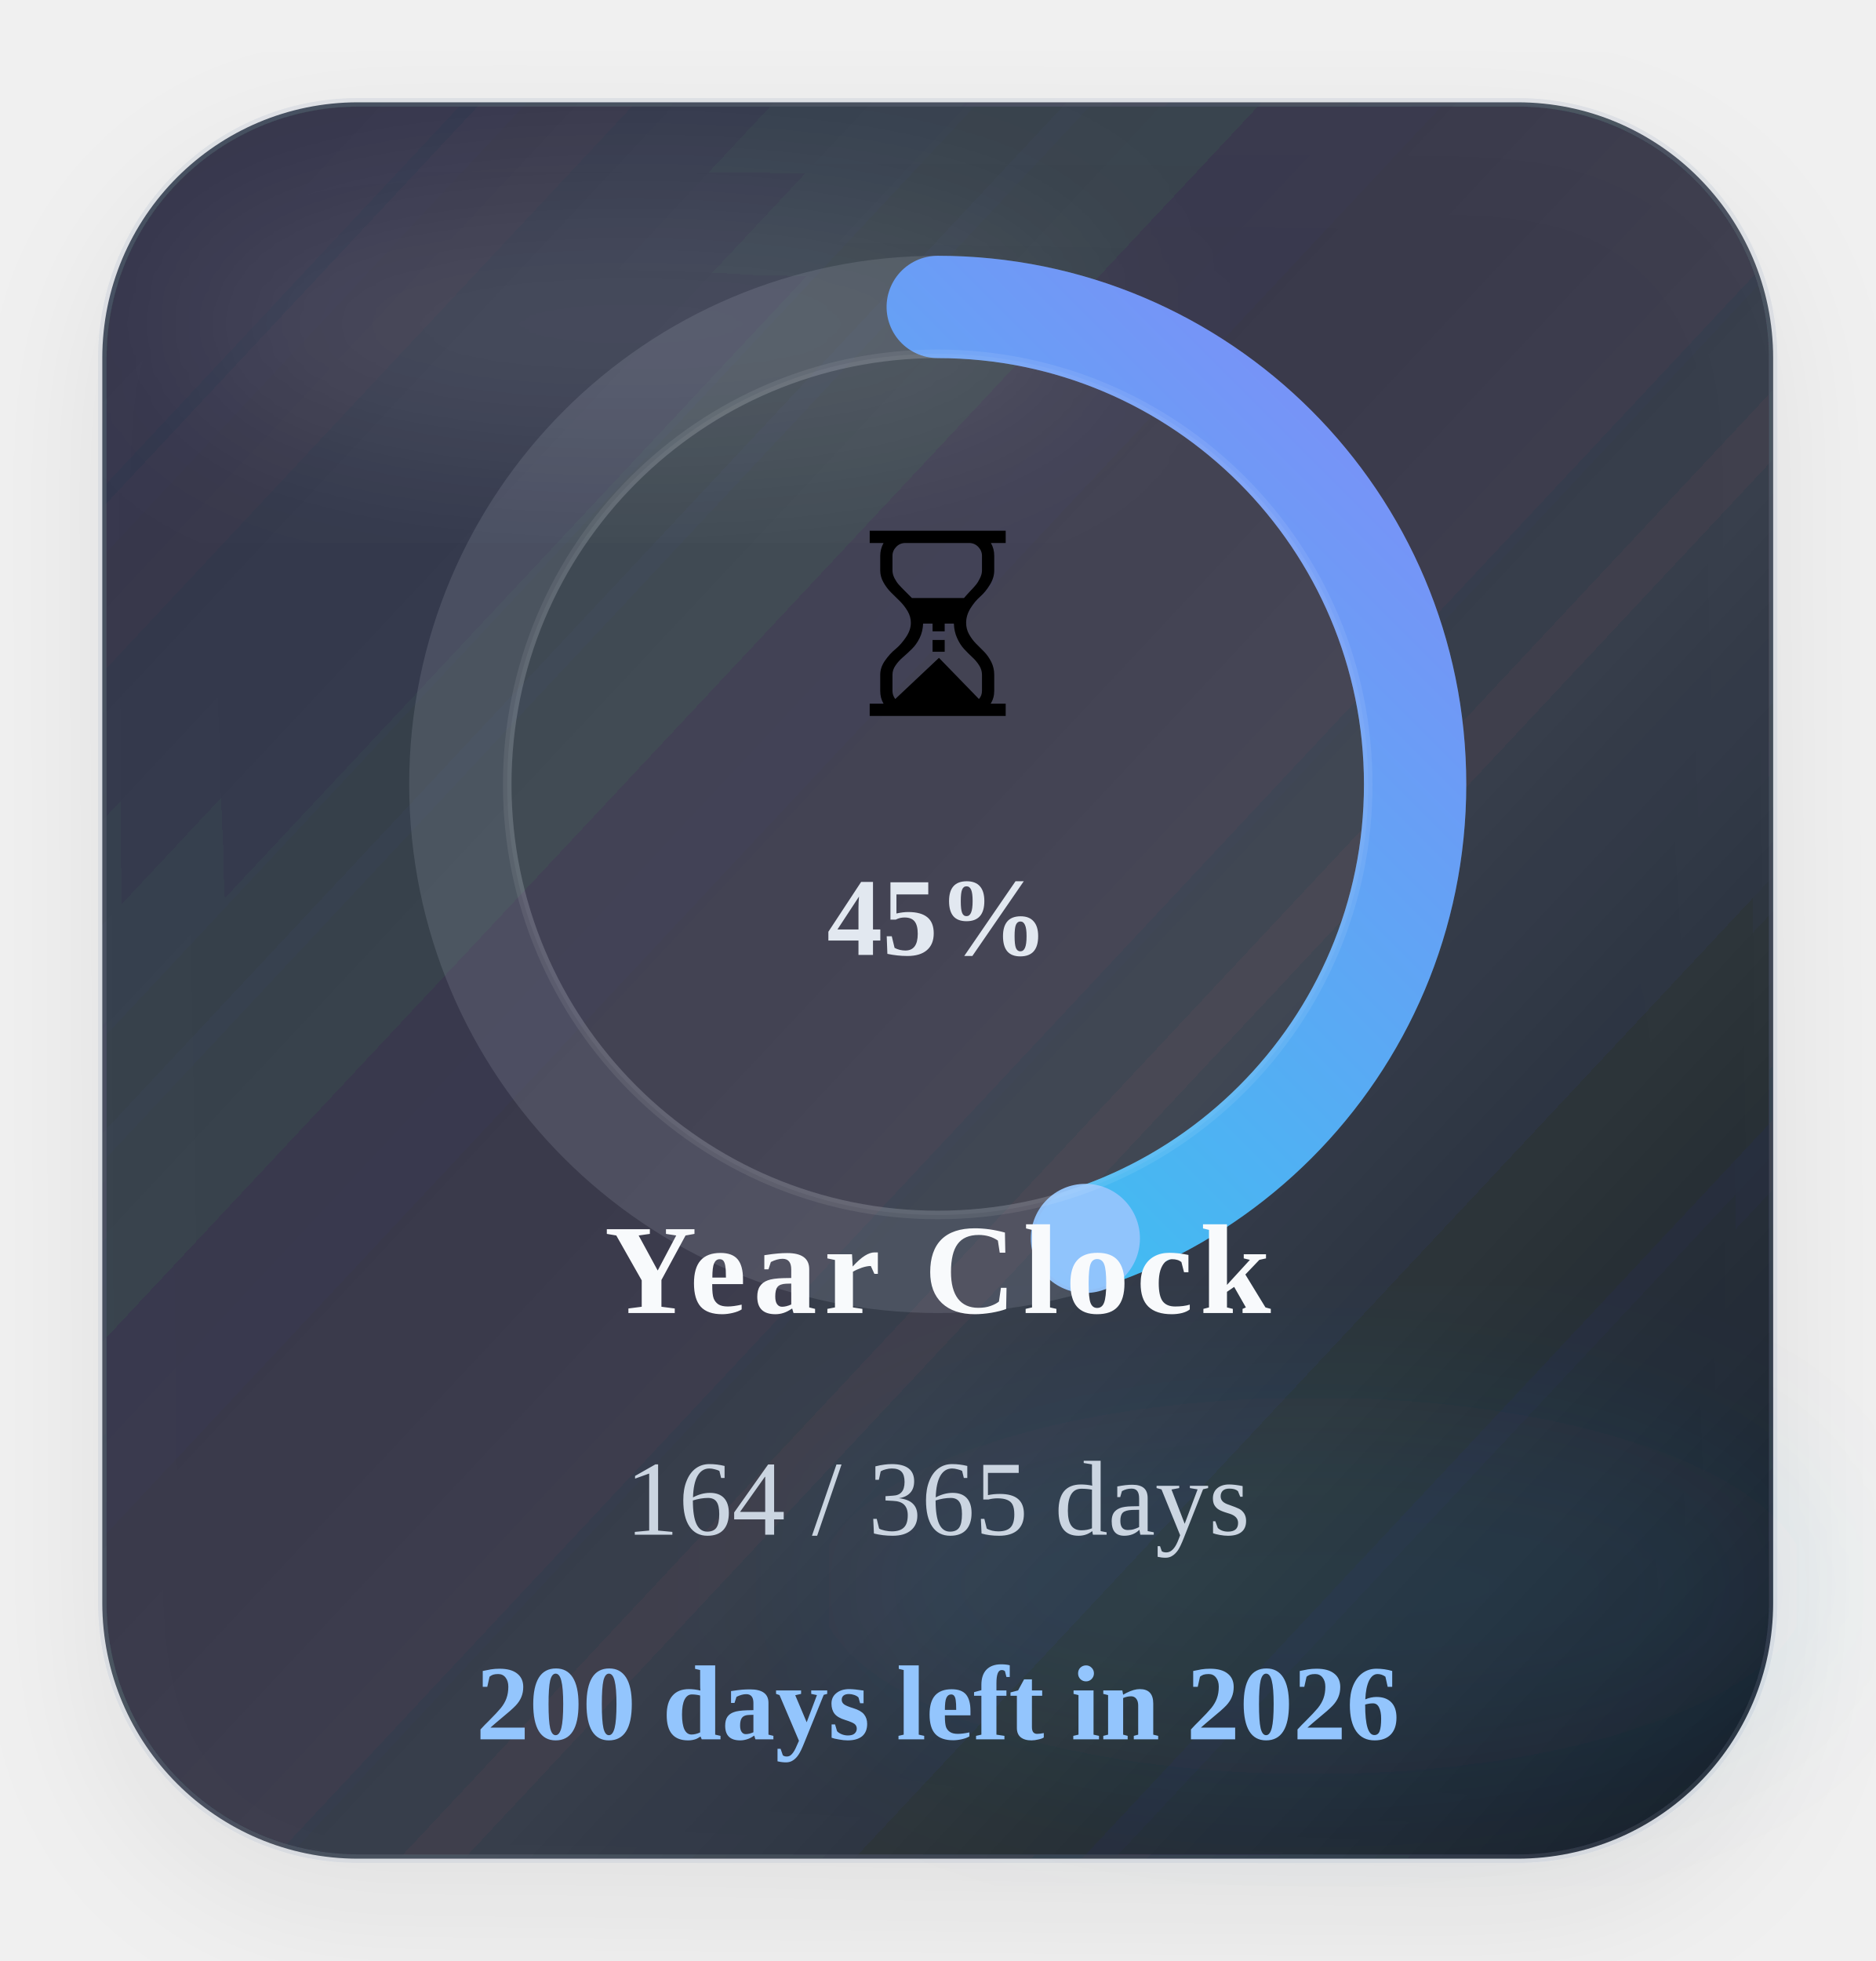
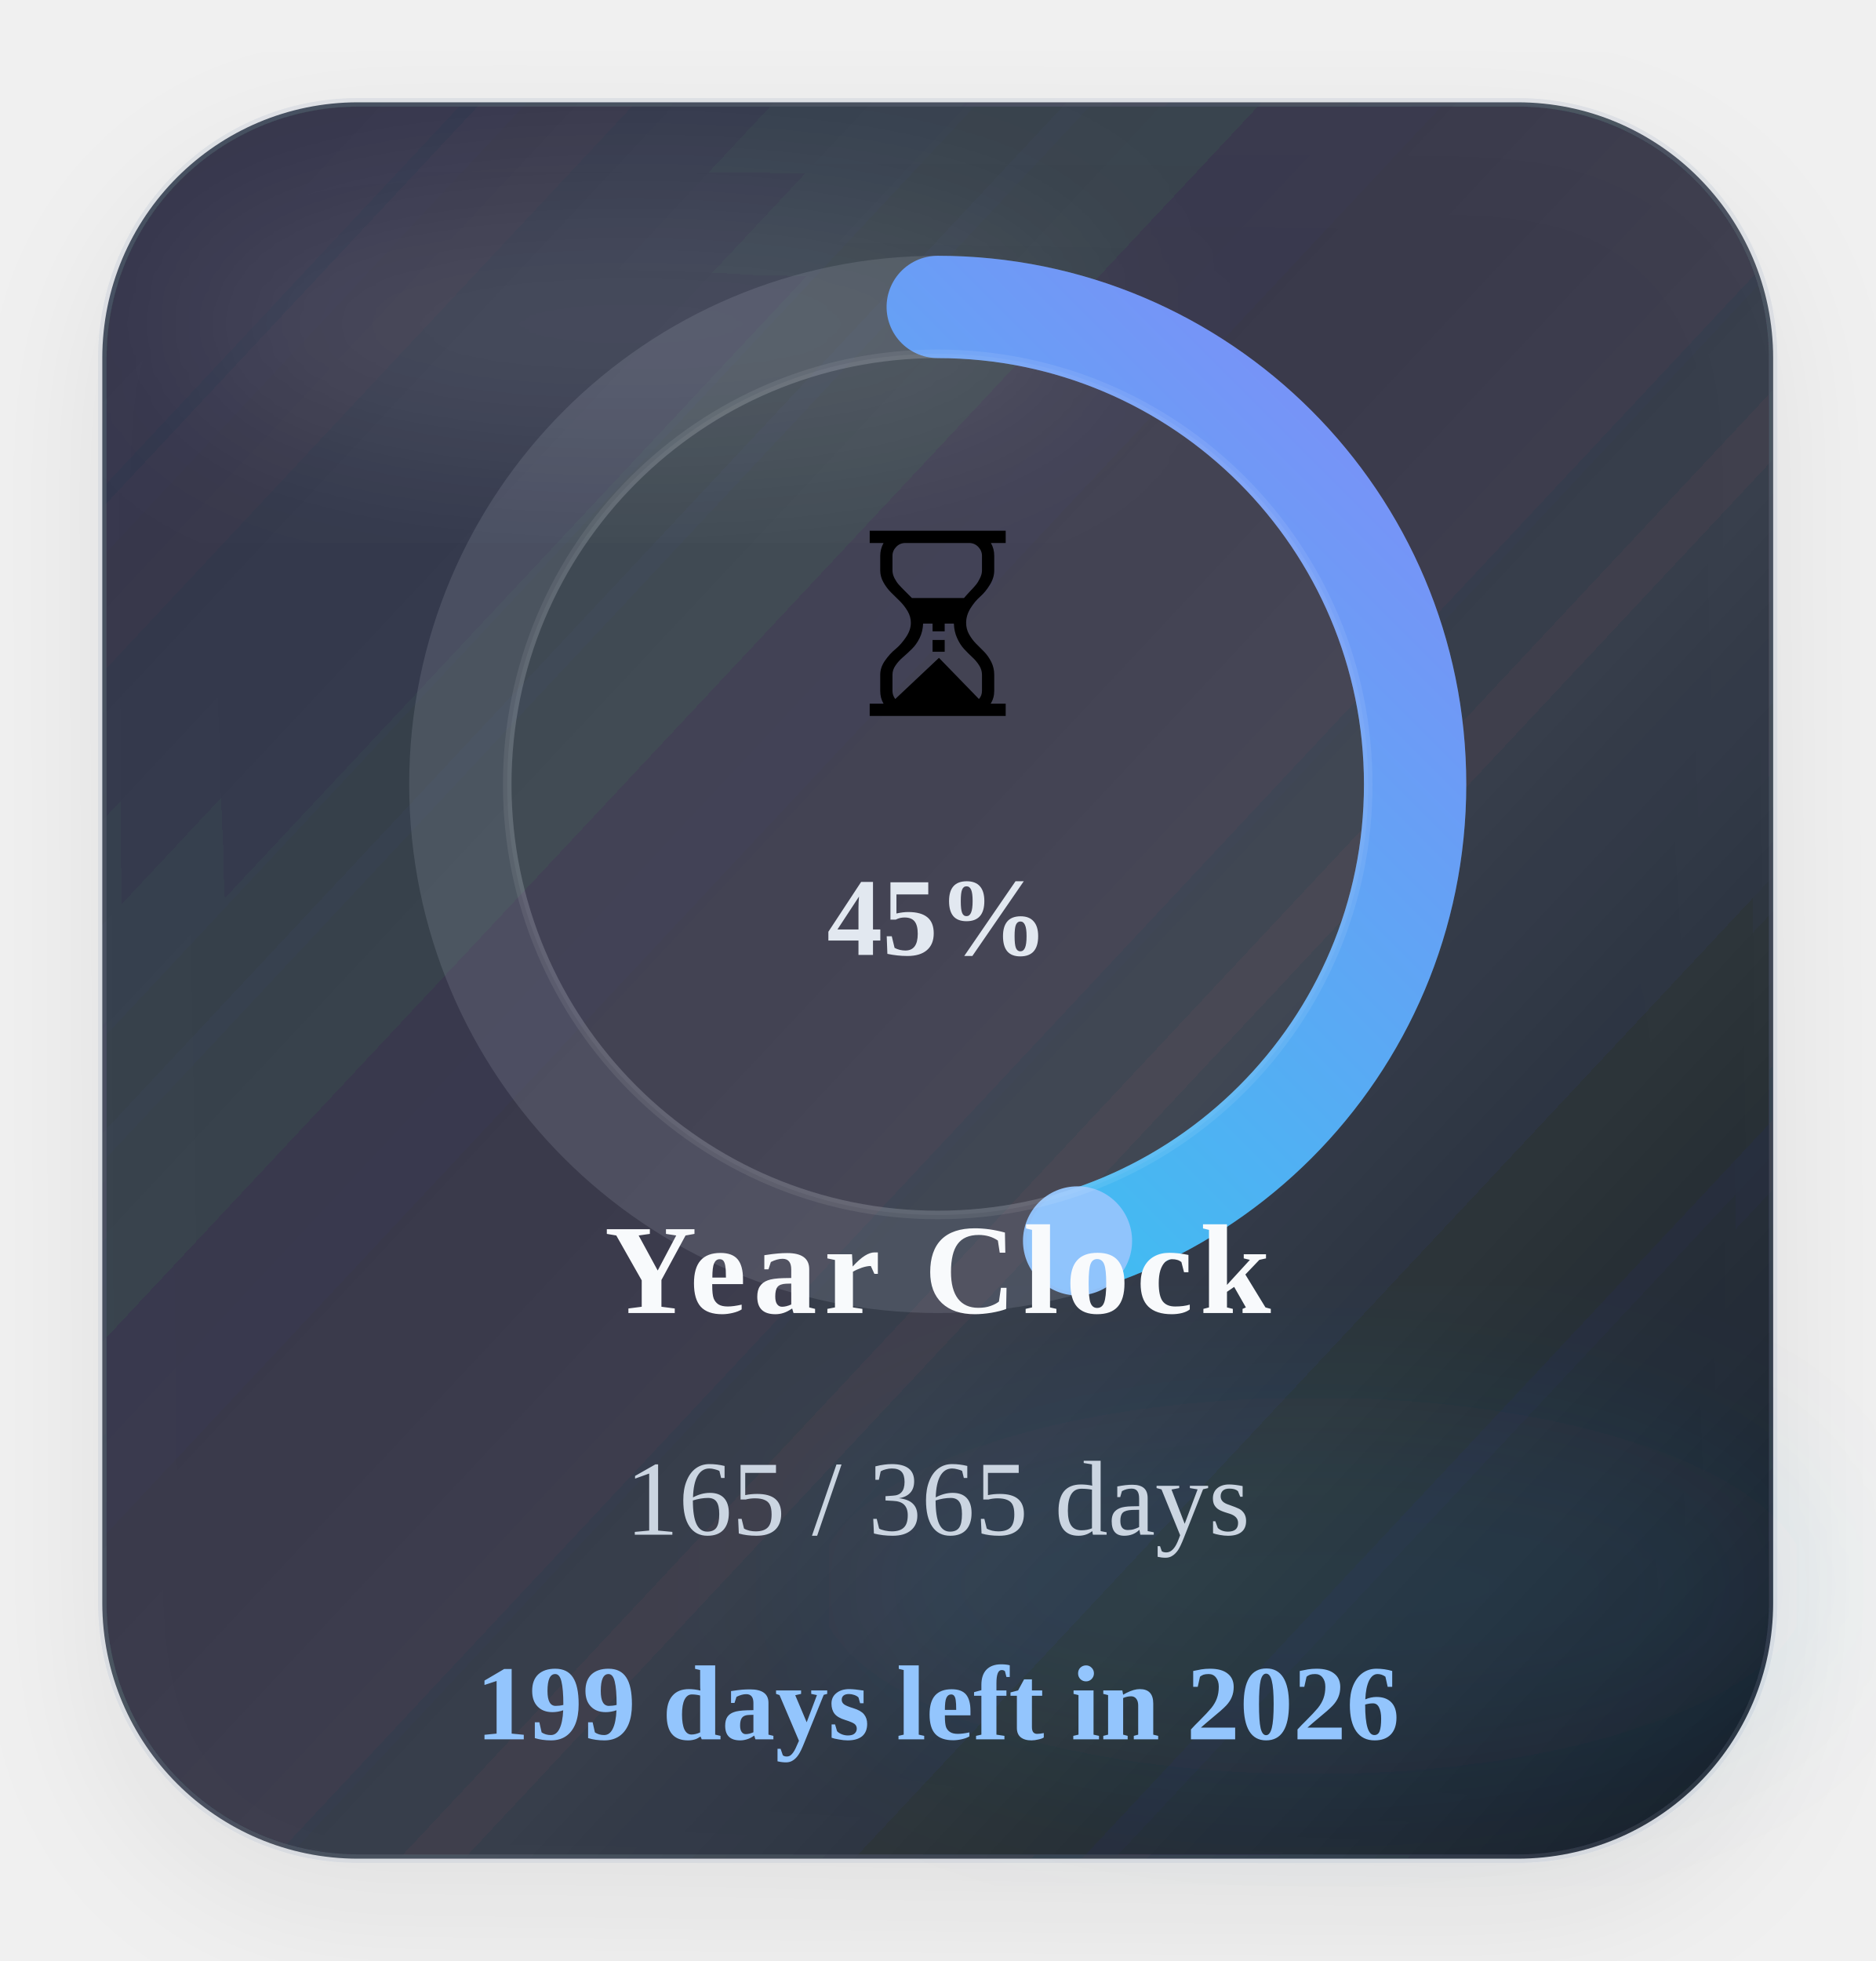
<svg xmlns="http://www.w3.org/2000/svg" width="220" height="230" viewBox="0 0 220 230" role="img" aria-label="Time progress for 2026">
  <defs>
    <linearGradient id="timeGradient" x1="0%" y1="0%" x2="100%" y2="100%">
      <stop offset="0%" stop-color="#22d3ee" />
      <stop offset="100%" stop-color="#818cf8" />
    </linearGradient>
    <linearGradient id="timeCard" x1="0%" y1="0%" x2="100%" y2="100%">
      <stop offset="0%" stop-color="#1c2537" stop-opacity="0.88" />
      <stop offset="60%" stop-color="#111827" stop-opacity="0.8" />
      <stop offset="100%" stop-color="#0b1220" stop-opacity="0.96" />
    </linearGradient>
    <filter id="timeShadow" x="-25%" y="-25%" width="150%" height="150%">
      <feDropShadow dx="0" dy="6" stdDeviation="8" flood-color="#020617" flood-opacity="0.08" />
    </filter>
    <filter id="timeBlur" x="-30%" y="-30%" width="160%" height="160%">
      <feGaussianBlur stdDeviation="10" />
    </filter>
  </defs>
  <rect x="12" y="12" width="196" height="206" rx="30" fill="url(#timeCard)" stroke="#94a3b8" stroke-opacity="0.18" filter="url(#timeShadow)" />
  <ellipse cx="74" cy="38" rx="54" ry="16" fill="#ffffff" fill-opacity="0.09" filter="url(#timeBlur)" />
  <ellipse cx="154" cy="186" rx="58" ry="22" fill="#38bdf8" fill-opacity="0.08" filter="url(#timeBlur)" />
  <circle class="ring-track" cx="110" cy="92" r="56" fill="none" stroke="#cbd5e1" stroke-opacity="0.14" stroke-width="12" />
-   <circle class="progress-ring" cx="110" cy="92" r="56" fill="none" stroke="url(#timeGradient)" stroke-width="12" stroke-linecap="round" stroke-dasharray="351.86" stroke-dashoffset="193.54" data-target-offset="193.54" data-ring-length="351.86" transform="rotate(-90 110 92)" />
-   <circle class="progress-endcap" cx="127.32" cy="145.25" r="6.4" fill="#93c5fd" fill-opacity="0.96" data-center-x="110" data-center-y="92" data-radius="56" data-target-angle="71.9802" />
+   <circle class="progress-ring" cx="110" cy="92" r="56" fill="none" stroke="url(#timeGradient)" stroke-width="12" stroke-linecap="round" stroke-dasharray="351.86" stroke-dashoffset="192.58" data-target-offset="192.58" data-ring-length="351.86" transform="rotate(-90 110 92)" />
+   <circle class="progress-endcap" cx="126.40" cy="145.54" r="6.4" fill="#93c5fd" fill-opacity="0.96" data-center-x="110" data-center-y="92" data-radius="56" data-target-angle="72.9664" />
  <circle class="ring-core" cx="110" cy="92" r="50.5" fill="#ffffff" fill-opacity="0.05" stroke="#ffffff" stroke-opacity="0.08" />
  <text class="progress-emoji" x="110" y="84" text-anchor="middle" font-size="30">⏳</text>
  <text class="progress-percent" x="110" y="112" text-anchor="middle" font-size="13" font-weight="700" fill="#e2e8f0">45%</text>
  <text class="progress-label" x="110" y="154" text-anchor="middle" font-size="15" font-weight="700" letter-spacing="0.8" fill="#f8fafc">Year Clock</text>
-   <text class="progress-value" x="110" y="180" text-anchor="middle" font-size="12.5" fill="#cbd5e1">164 / 365 days</text>
-   <text class="progress-status" data-status-state="remaining" x="110" y="204" text-anchor="middle" font-size="12.5" font-weight="700" fill="#93c5fd">200 days left in 2026</text>
+   <text class="progress-value" x="110" y="180" text-anchor="middle" font-size="12.5" fill="#cbd5e1">165 / 365 days</text>
+   <text class="progress-status" data-status-state="remaining" x="110" y="204" text-anchor="middle" font-size="12.5" font-weight="700" fill="#93c5fd">199 days left in 2026</text>
</svg>
